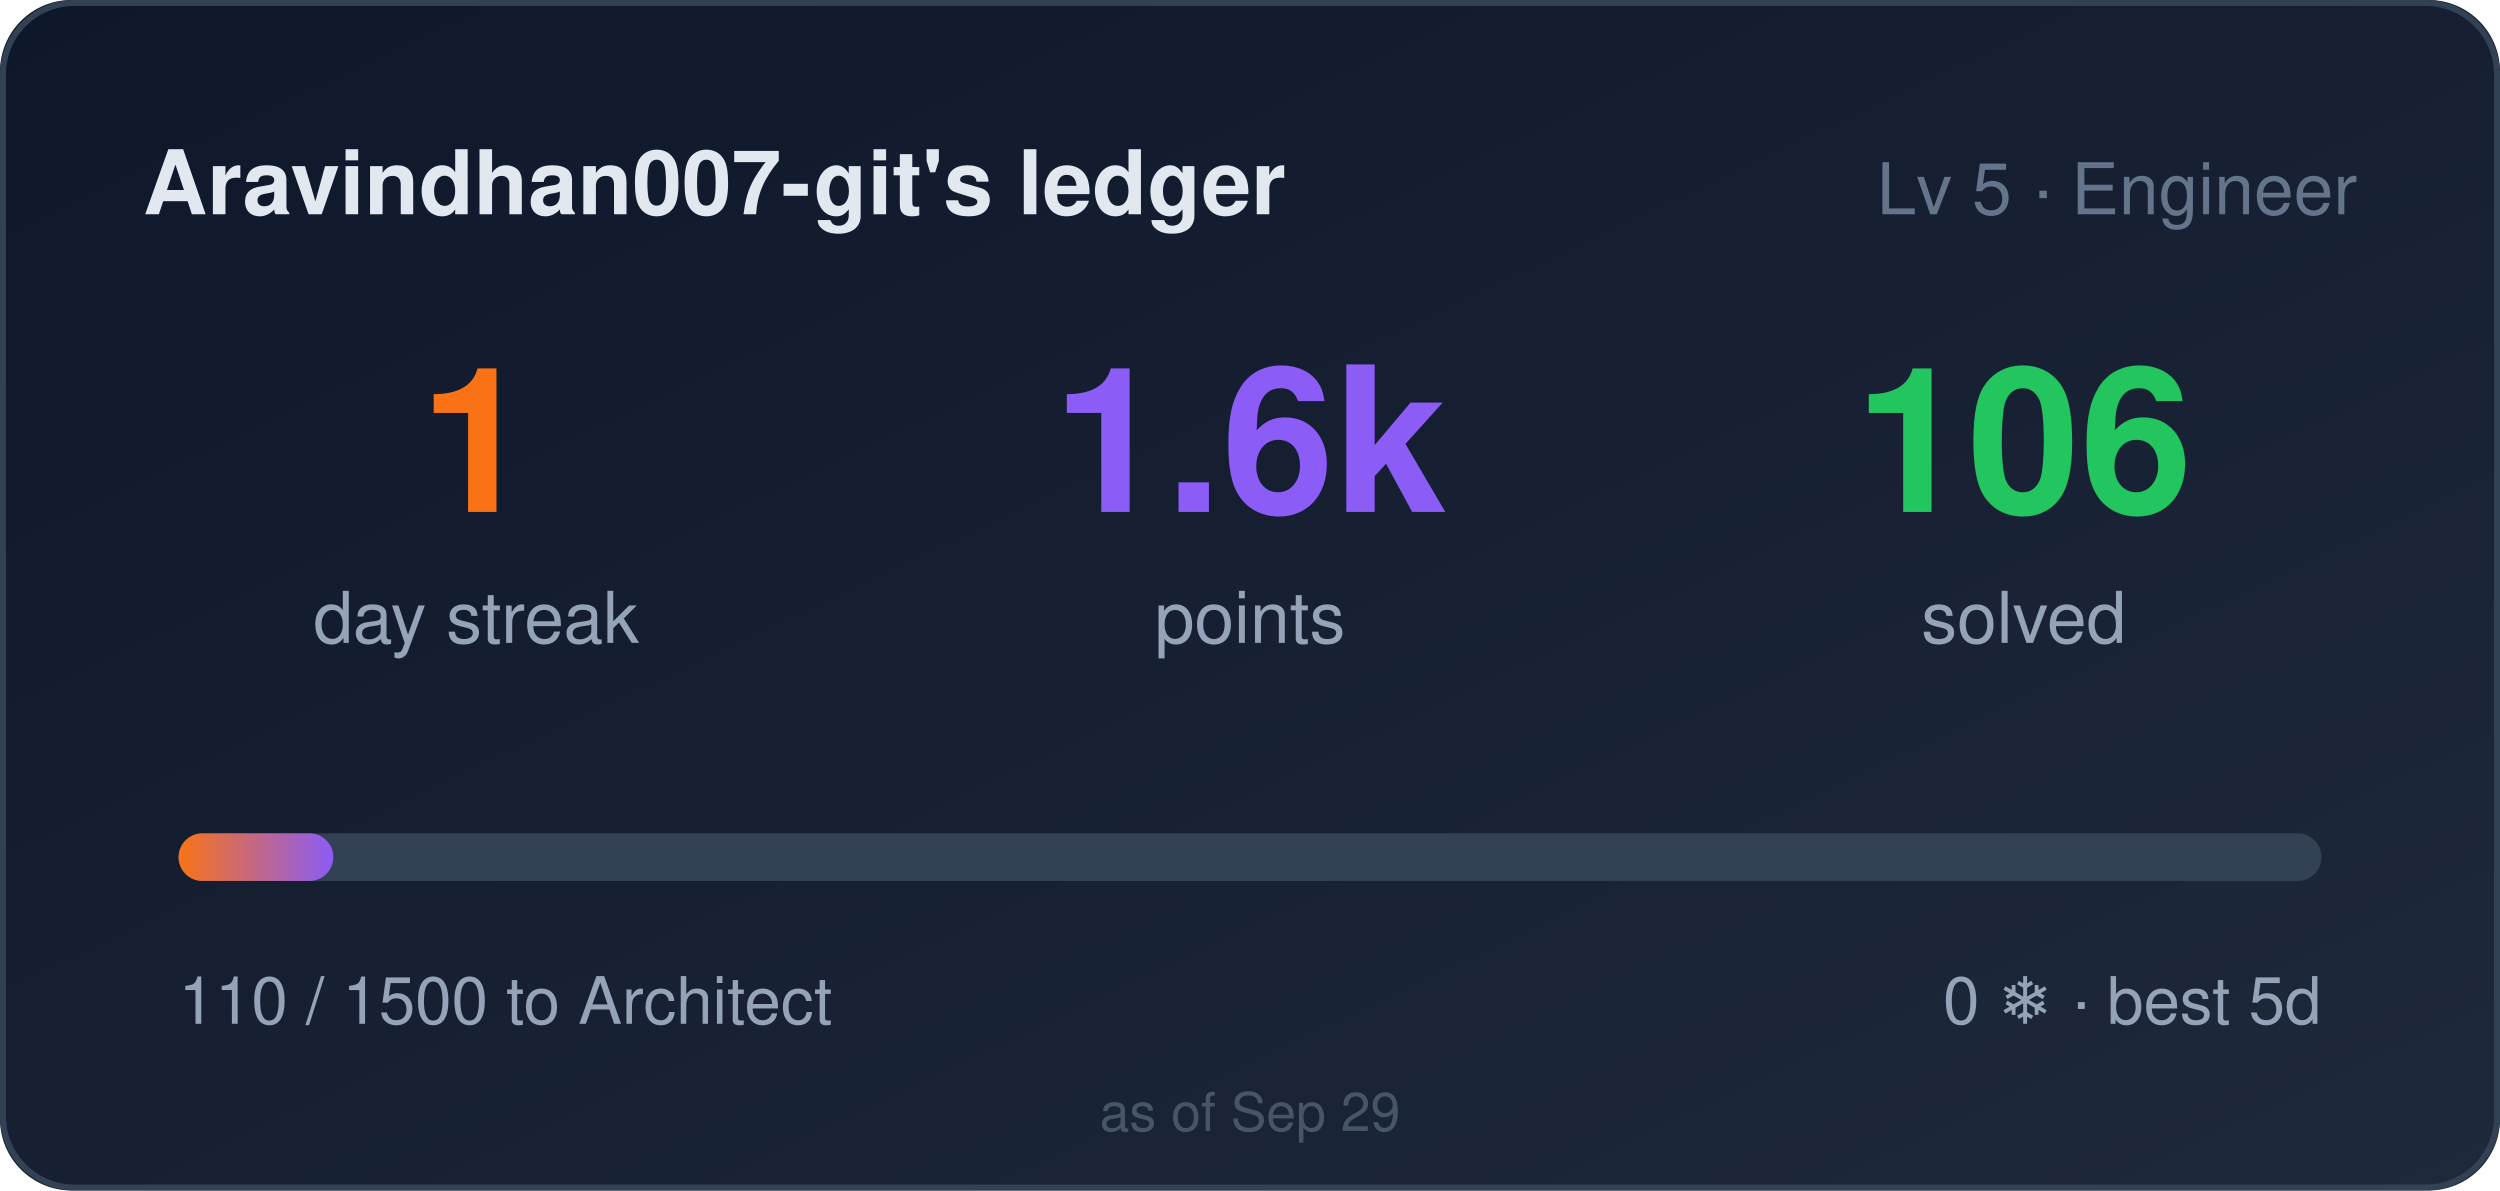
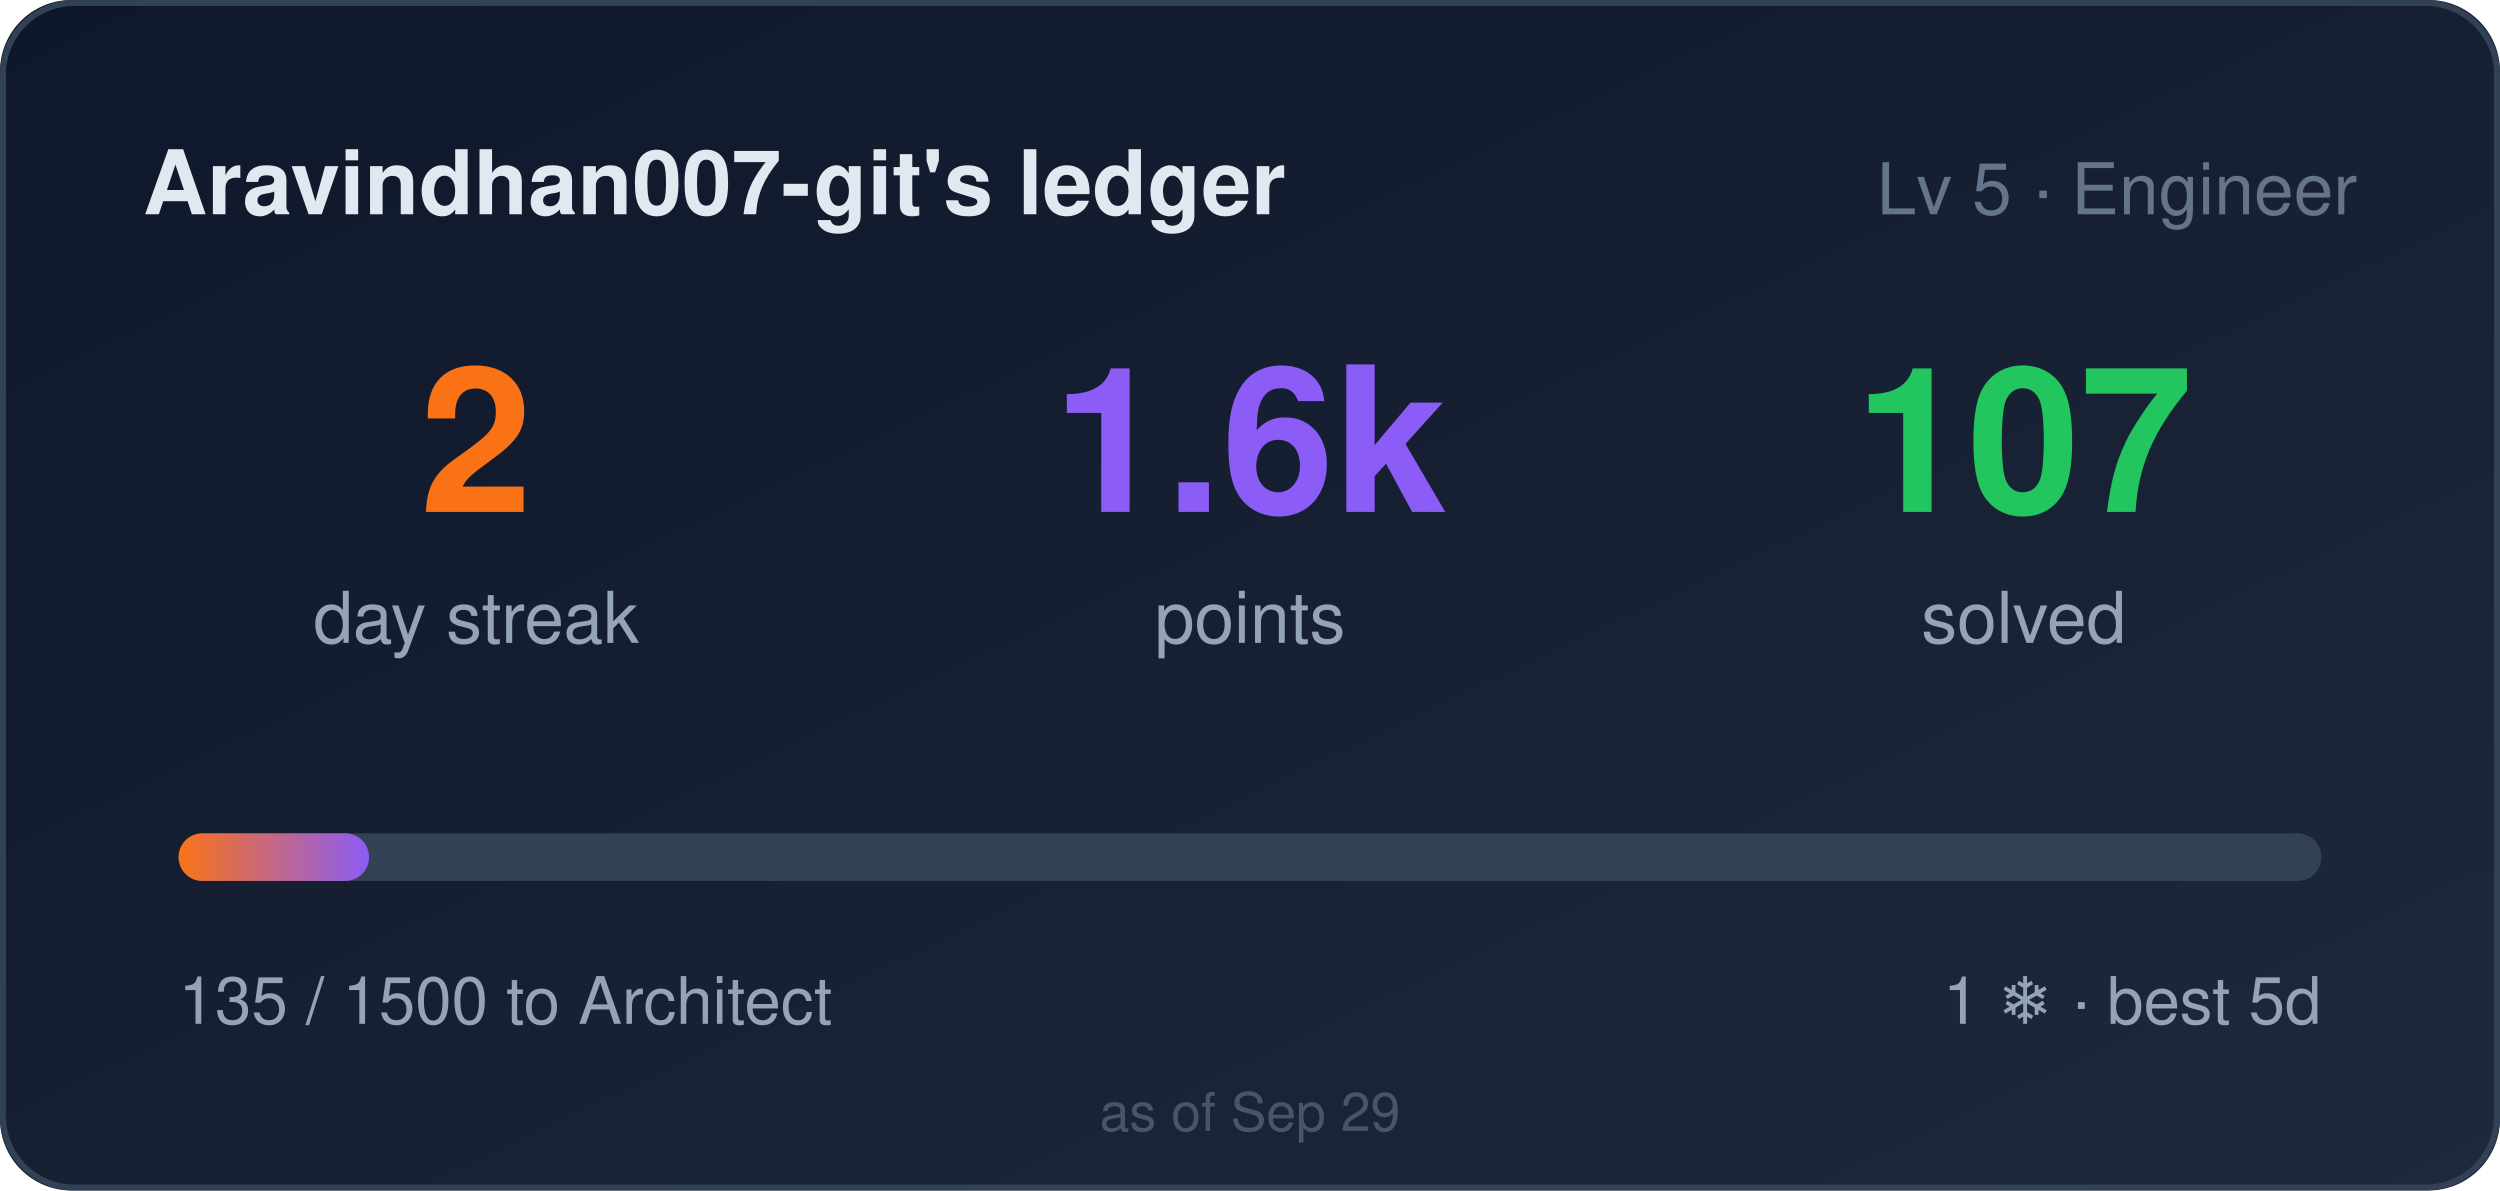
- <svg xmlns="http://www.w3.org/2000/svg" width="420" height="200" role="img" aria-label="Aravindhan007-git's ledger: 1 day streak, 1610 points">
+ <svg xmlns="http://www.w3.org/2000/svg" width="420" height="200" role="img" aria-label="Aravindhan007-git's ledger: 2 day streak, 1635 points">
  <style>
    .bar,.n{transform-box:fill-box}
    .bar{transform-origin:left center}
    @media (prefers-reduced-motion: no-preference){
      .bar{animation:cl-grow .9s cubic-bezier(.22,1,.36,1) both}
      .n{animation:cl-rise .5s ease-out both}
      .n2{animation-delay:.08s}
      .n3{animation-delay:.16s}
    }
    @keyframes cl-grow{from{transform:scaleX(0)}to{transform:scaleX(1)}}
    @keyframes cl-rise{from{opacity:0;transform:translateY(6px)}to{opacity:1;transform:none}}
  </style>
  <defs>
    <linearGradient id="bg" x1="0" y1="0" x2="1" y2="1">
      <stop offset="0" stop-color="#0f172a" />
      <stop offset="1" stop-color="#1e293b" />
    </linearGradient>
    <linearGradient id="bar" x1="0" y1="0" x2="1" y2="0">
      <stop offset="0" stop-color="#f97316" />
      <stop offset="1" stop-color="#8b5cf6" />
    </linearGradient>
  </defs>
  <rect width="420" height="200" rx="12" fill="url(#bg)" />
  <rect x="0.5" y="0.5" width="419" height="199" rx="12" fill="none" stroke="#334155" />
  <text x="24" y="36" fill="#e2e8f0" font-size="15" font-weight="600" font-family="Segoe UI,Helvetica,Arial,sans-serif">Aravindhan007-git's ledger</text>
  <text x="396" y="36" fill="#64748b" font-size="12" text-anchor="end" font-family="Segoe UI,Helvetica,Arial,sans-serif">Lv 5 · Engineer</text>
  <g font-family="Segoe UI,Helvetica,Arial,sans-serif">
-     <text class="n n1" x="80" y="86" fill="#f97316" font-size="34" font-weight="700" text-anchor="middle">1</text>
+     <text class="n n1" x="80" y="86" fill="#f97316" font-size="34" font-weight="700" text-anchor="middle">2</text>
    <text x="80" y="108" fill="#94a3b8" font-size="12" text-anchor="middle">day streak</text>
    <text class="n n2" x="210" y="86" fill="#8b5cf6" font-size="34" font-weight="700" text-anchor="middle">1.6k</text>
    <text x="210" y="108" fill="#94a3b8" font-size="12" text-anchor="middle">points</text>
-     <text class="n n3" x="340" y="86" fill="#22c55e" font-size="34" font-weight="700" text-anchor="middle">106</text>
+     <text class="n n3" x="340" y="86" fill="#22c55e" font-size="34" font-weight="700" text-anchor="middle">107</text>
    <text x="340" y="108" fill="#94a3b8" font-size="12" text-anchor="middle">solved</text>
  </g>
  <rect x="30" y="140" width="360" height="8" rx="4" fill="#334155" />
-   <rect class="bar" x="30" y="140" width="26" height="8" rx="4" fill="url(#bar)" />
-   <text x="30" y="172" fill="#94a3b8" font-size="11" font-family="Segoe UI,Helvetica,Arial,sans-serif">110 / 1500 to Architect</text>
-   <text x="390" y="172" fill="#94a3b8" font-size="11" text-anchor="end" font-family="Segoe UI,Helvetica,Arial,sans-serif">0 ❄ · best 5d</text>
+   <rect class="bar" x="30" y="140" width="32" height="8" rx="4" fill="url(#bar)" />
+   <text x="30" y="172" fill="#94a3b8" font-size="11" font-family="Segoe UI,Helvetica,Arial,sans-serif">135 / 1500 to Architect</text>
+   <text x="390" y="172" fill="#94a3b8" font-size="11" text-anchor="end" font-family="Segoe UI,Helvetica,Arial,sans-serif">1 ❄ · best 5d</text>
  <text x="210" y="190" fill="#475569" font-size="9" text-anchor="middle" font-family="Segoe UI,Helvetica,Arial,sans-serif">as of Sep 29</text>
</svg>
